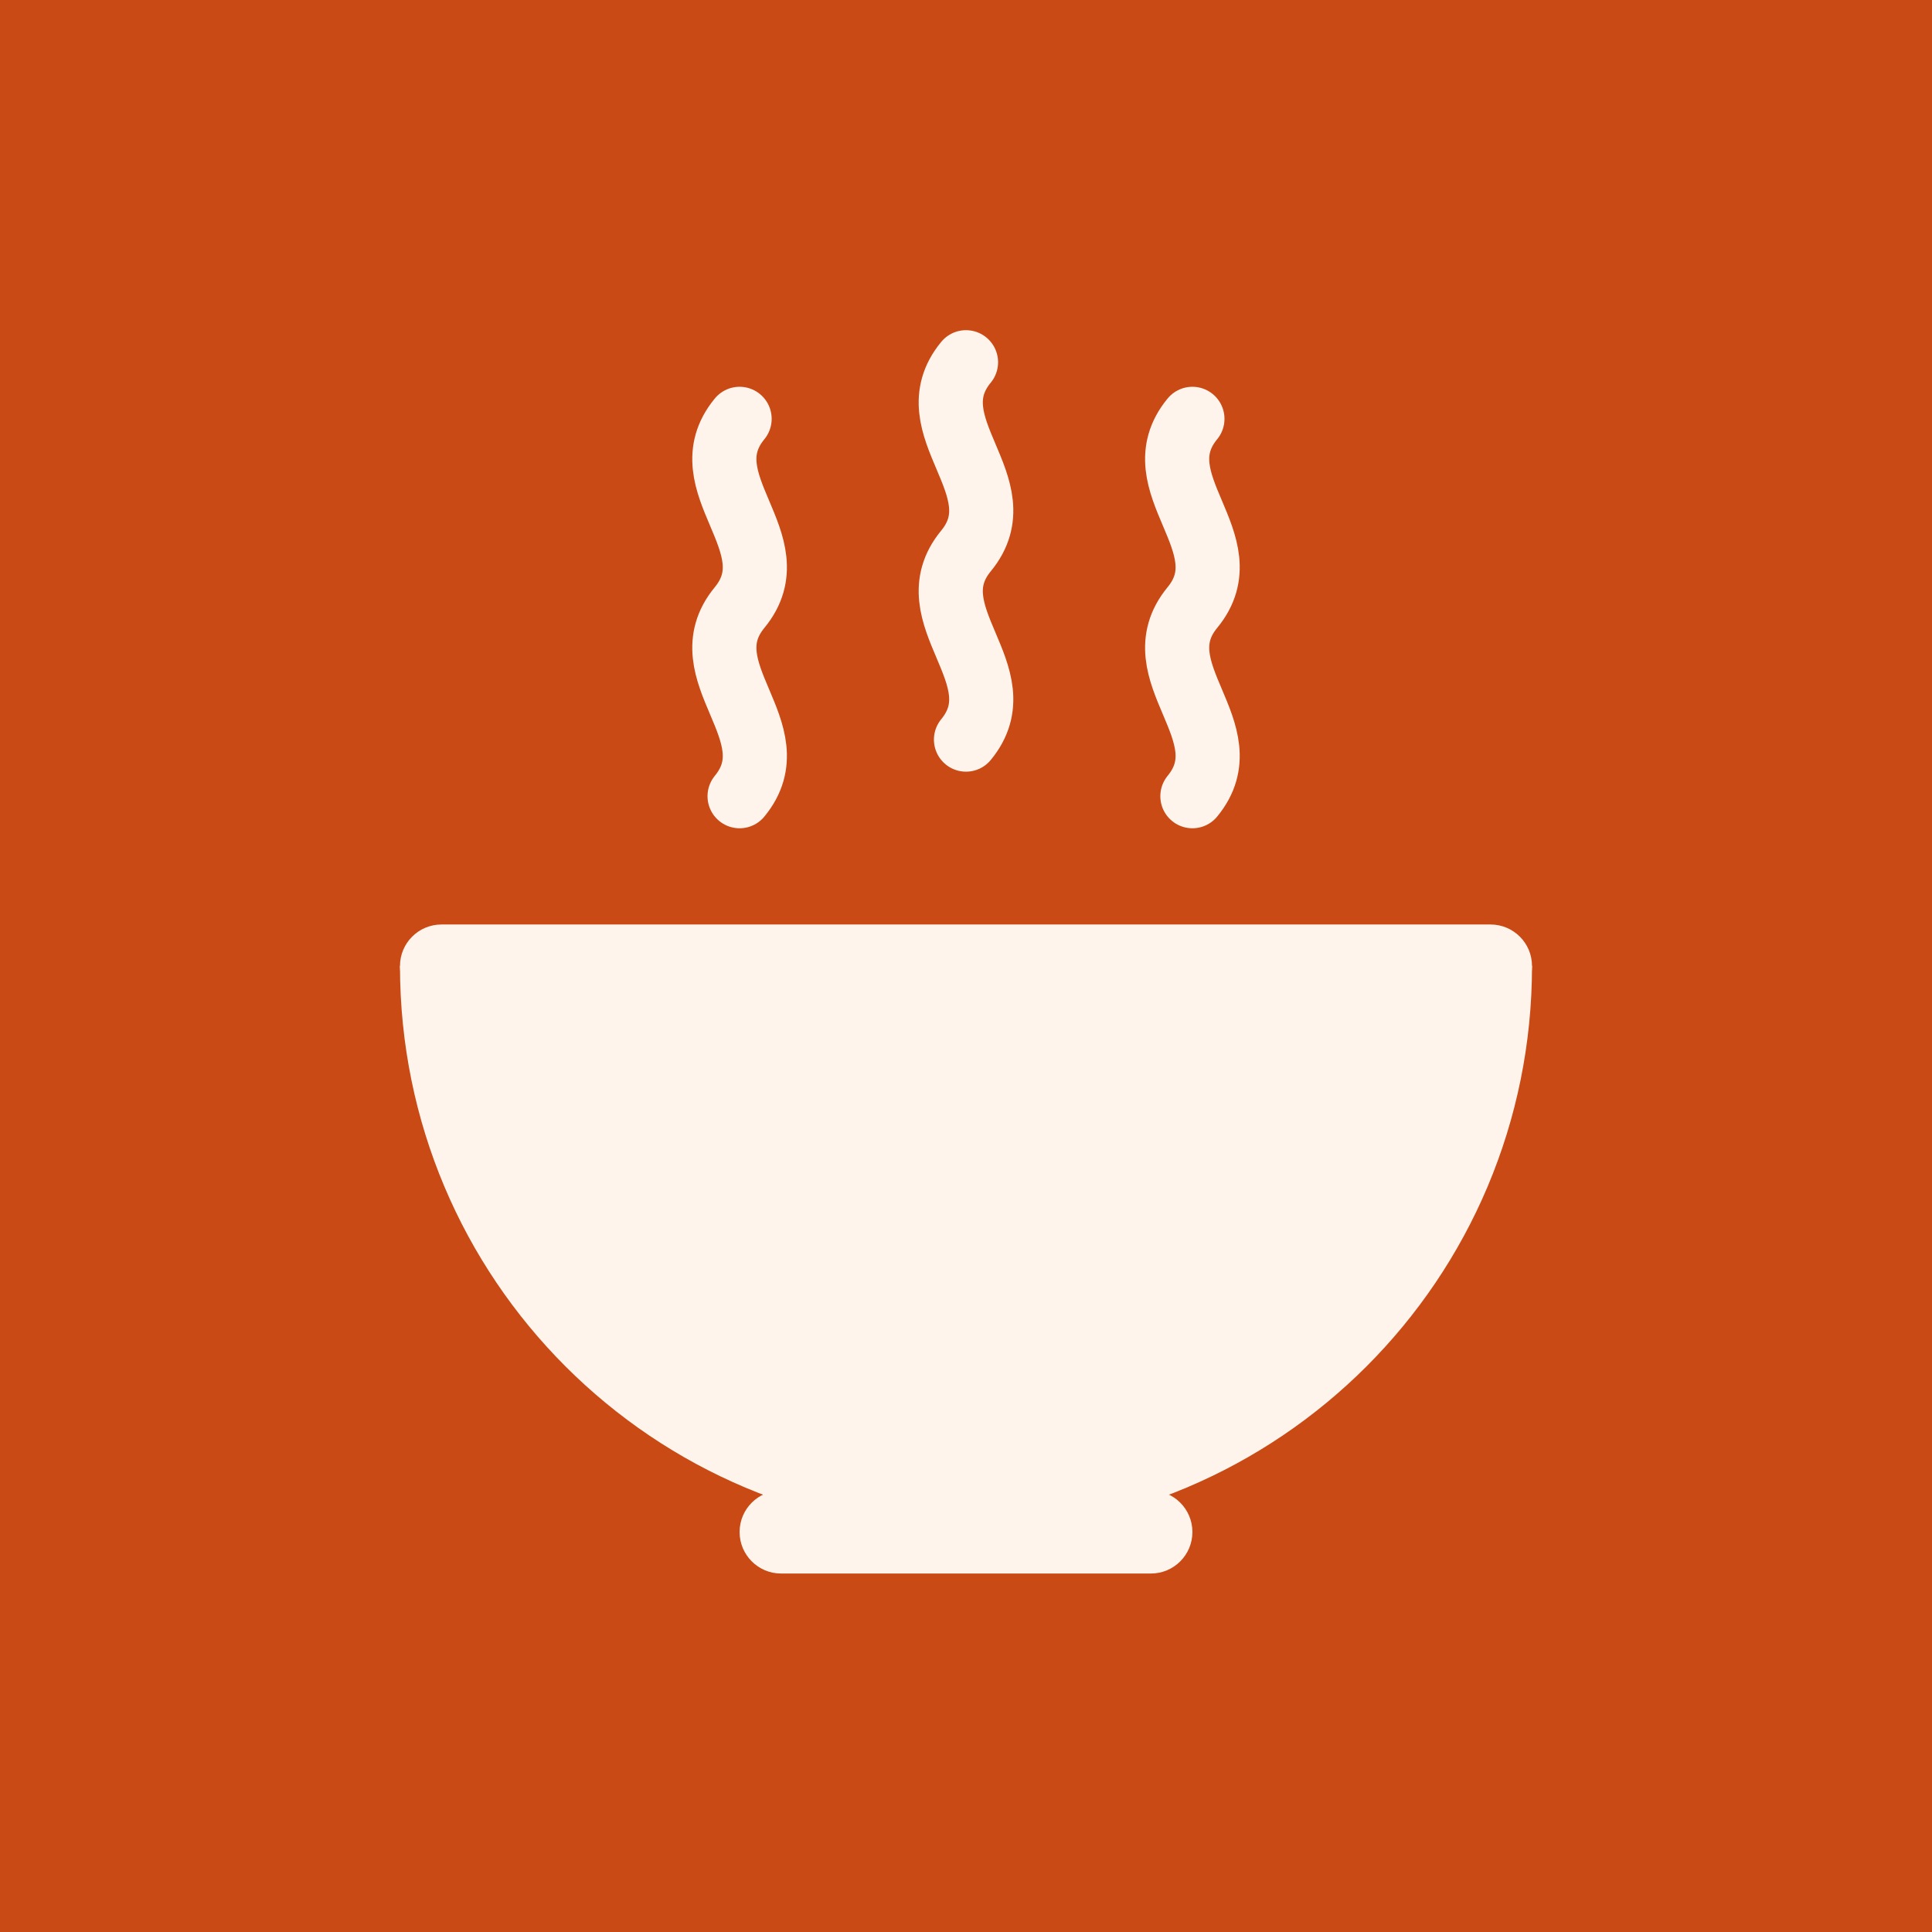
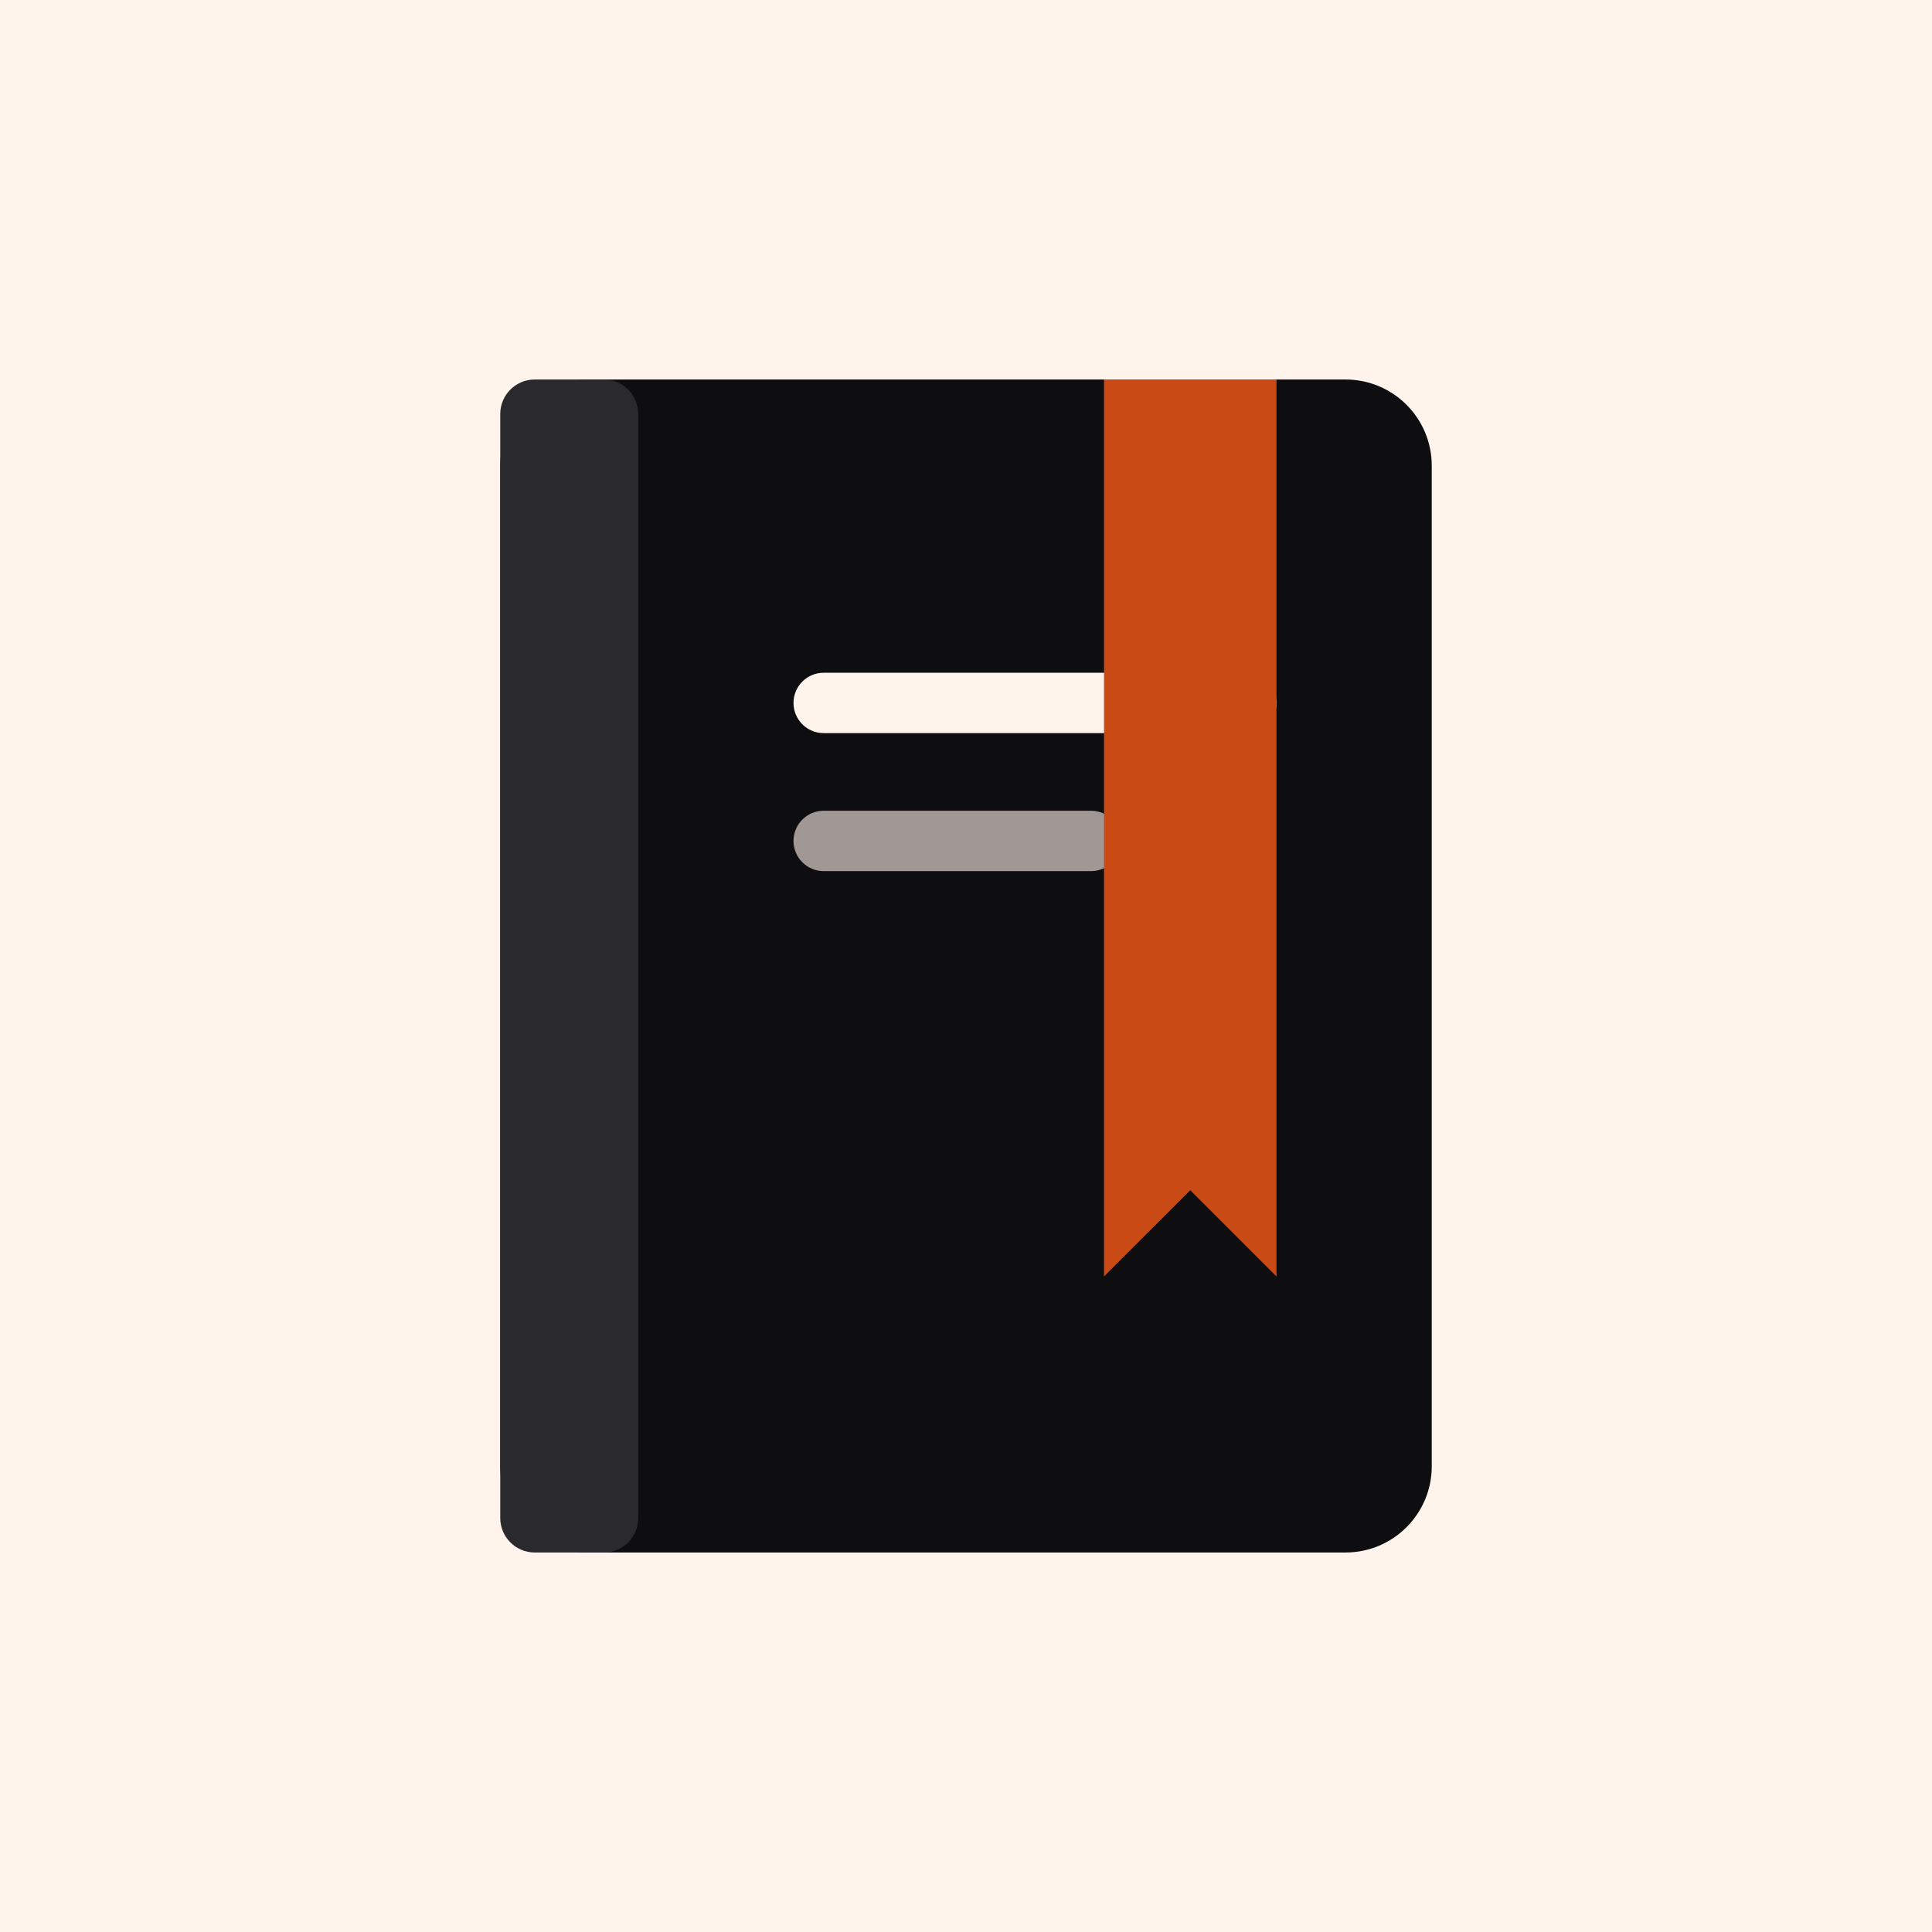
- <svg xmlns="http://www.w3.org/2000/svg" viewBox="0 0 1024 1024" width="1024" height="1024">
-   <rect width="1024" height="1024" fill="#C94A15" />
-   <g fill="none" stroke="#FFF4EC" stroke-width="34" stroke-linecap="round">
-     <path d="M392 222c-28 34 28 66 0 100s28 66 0 100" />
-     <path d="M512 192c-28 34 28 66 0 100s28 66 0 100" />
-     <path d="M632 222c-28 34 28 66 0 100s28 66 0 100" />
-   </g>
-   <path d="M212 512h600c0 166-134 300-300 300S212 678 212 512z" fill="#FFF4EC" />
-   <rect x="392" y="790" width="240" height="44" rx="22" fill="#FFF4EC" />
-   <rect x="212" y="490" width="600" height="44" rx="22" fill="#FFF4EC" />
+ <svg xmlns="http://www.w3.org/2000/svg" viewBox="0 0 224 224" width="1024" height="1024">
+   <rect width="224" height="224" fill="#FFF4EC" />
+   <rect x="58" y="44" width="108" height="136" rx="10" fill="#0E0E10" />
+   <rect x="58" y="44" width="16" height="136" rx="4" fill="#2A2A2E" />
+   <rect x="92" y="78" width="56" height="7" rx="3.5" fill="#FFF4EC" />
+   <rect x="92" y="94" width="38" height="7" rx="3.5" fill="#FFF4EC" opacity="0.6" />
+   <path d="M128 44h20v104l-10-10-10 10z" fill="#C94A15" />
</svg>
